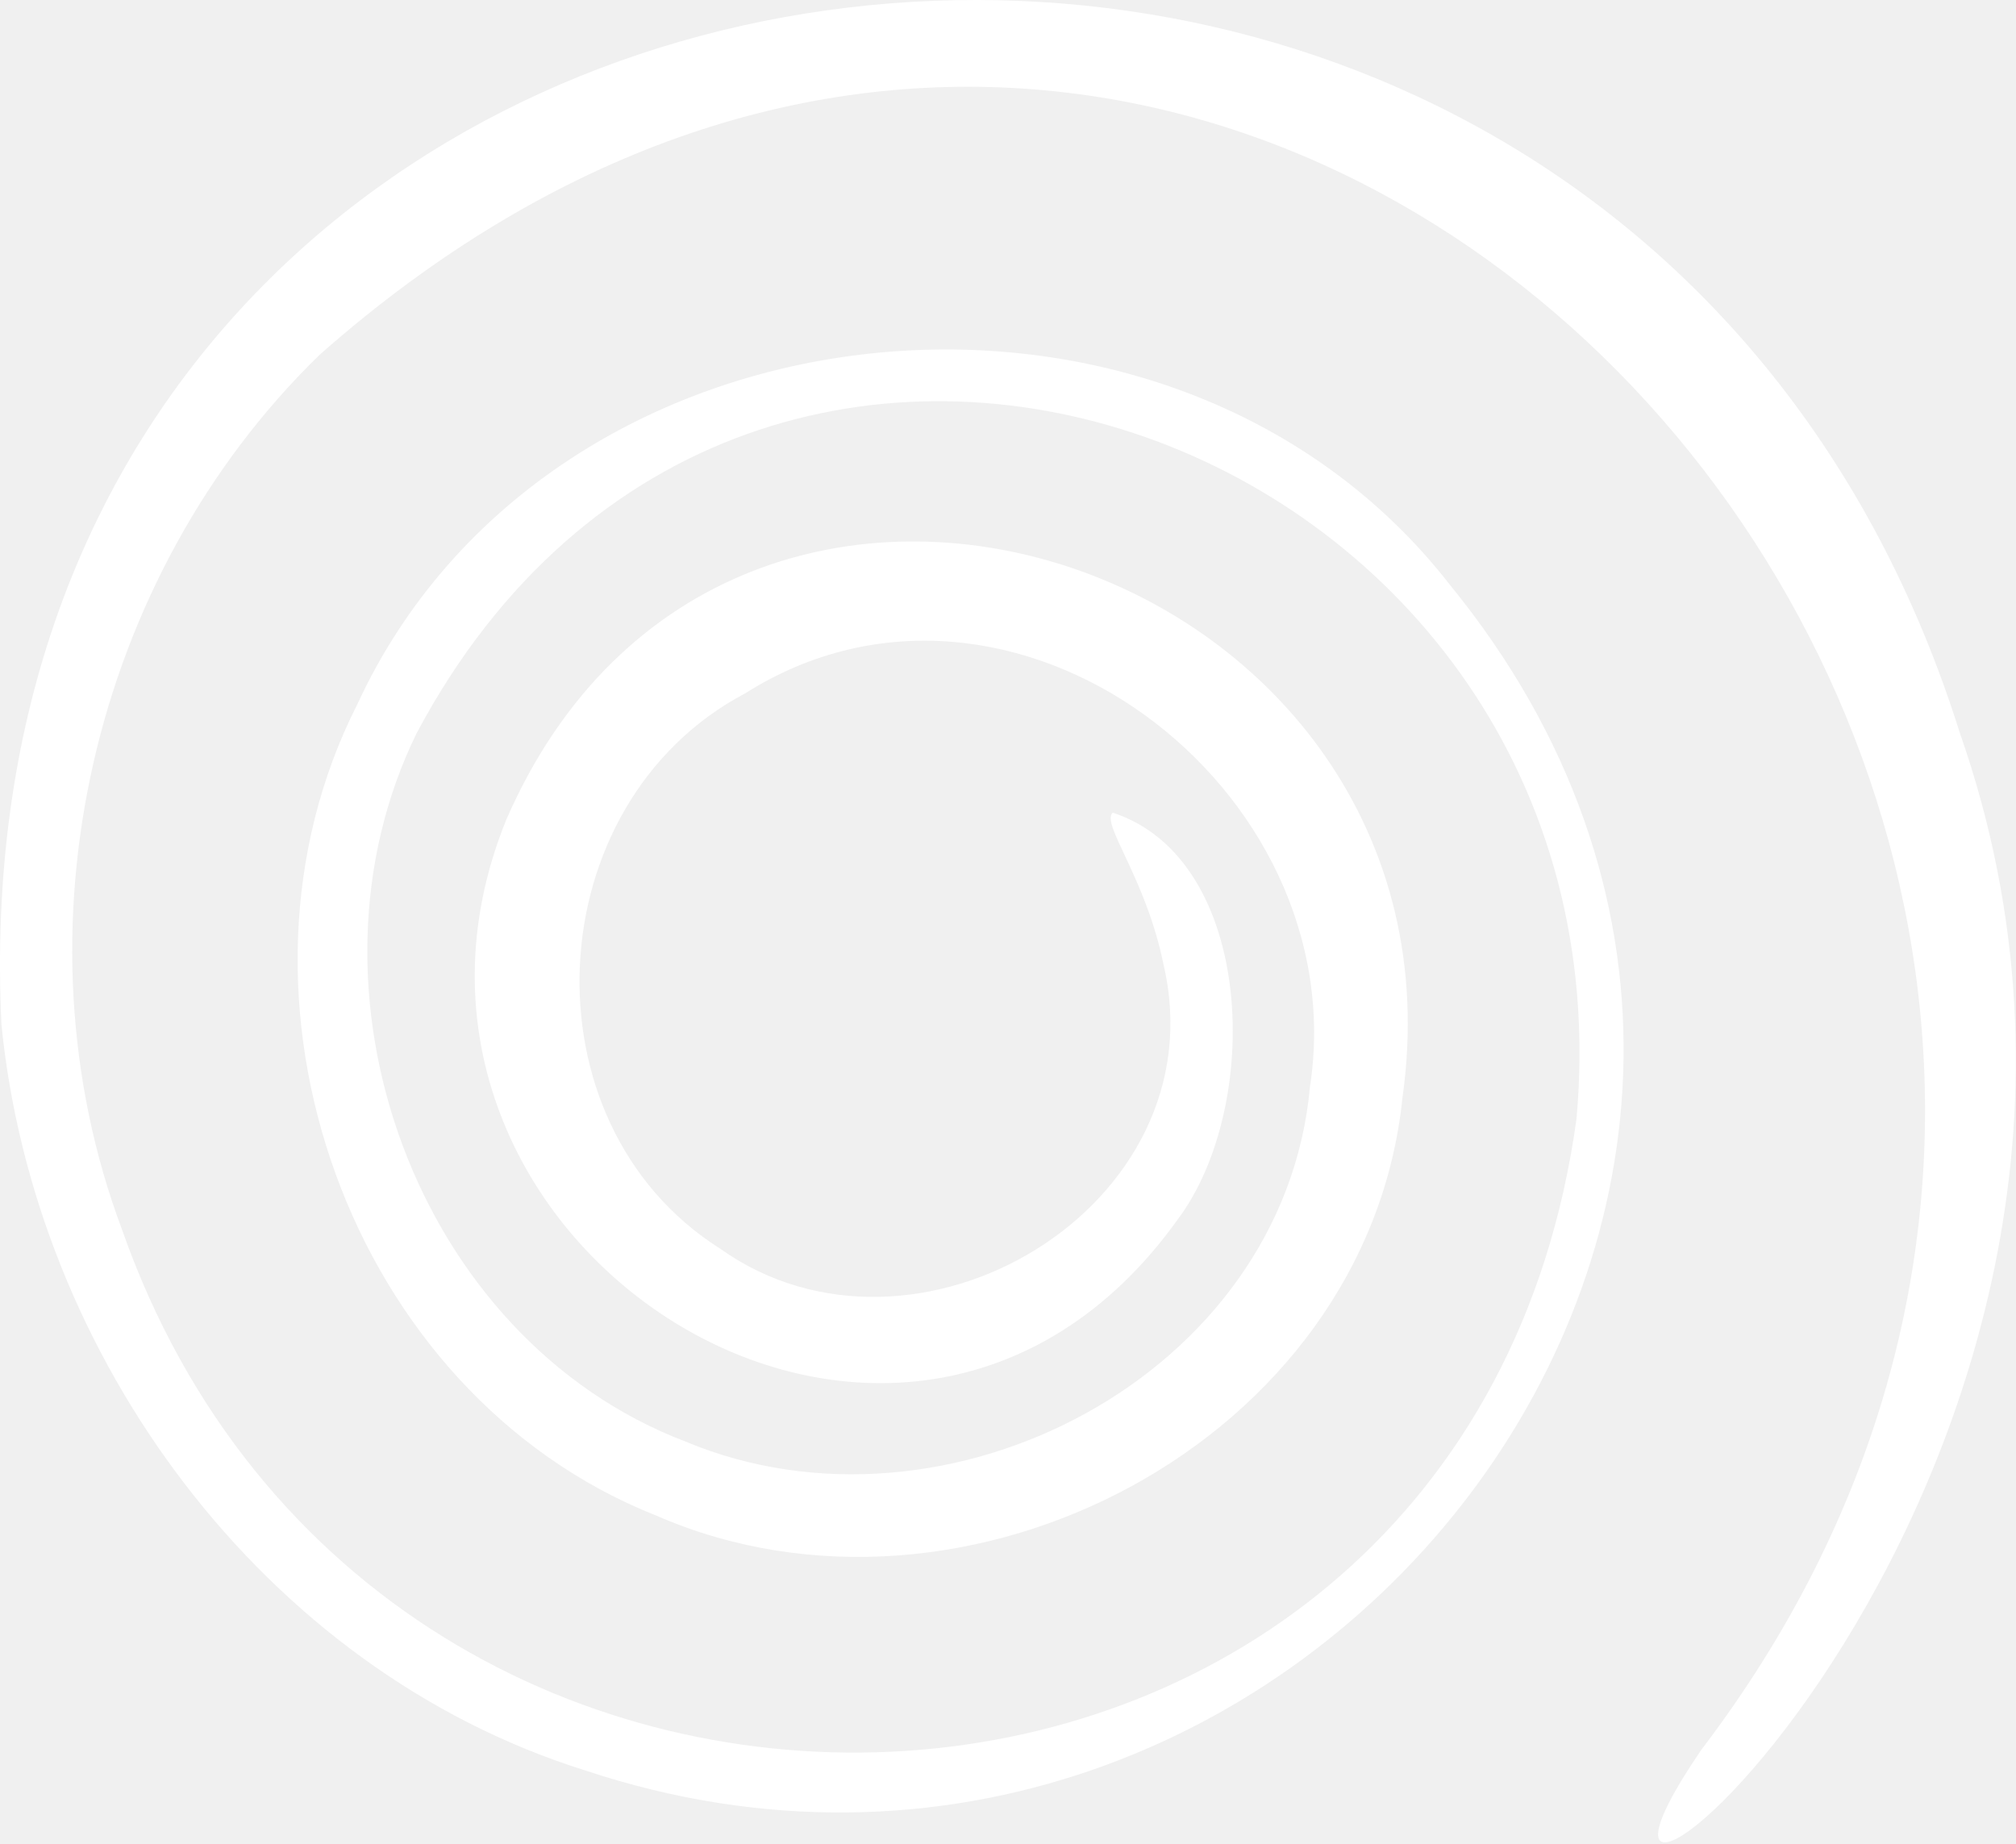
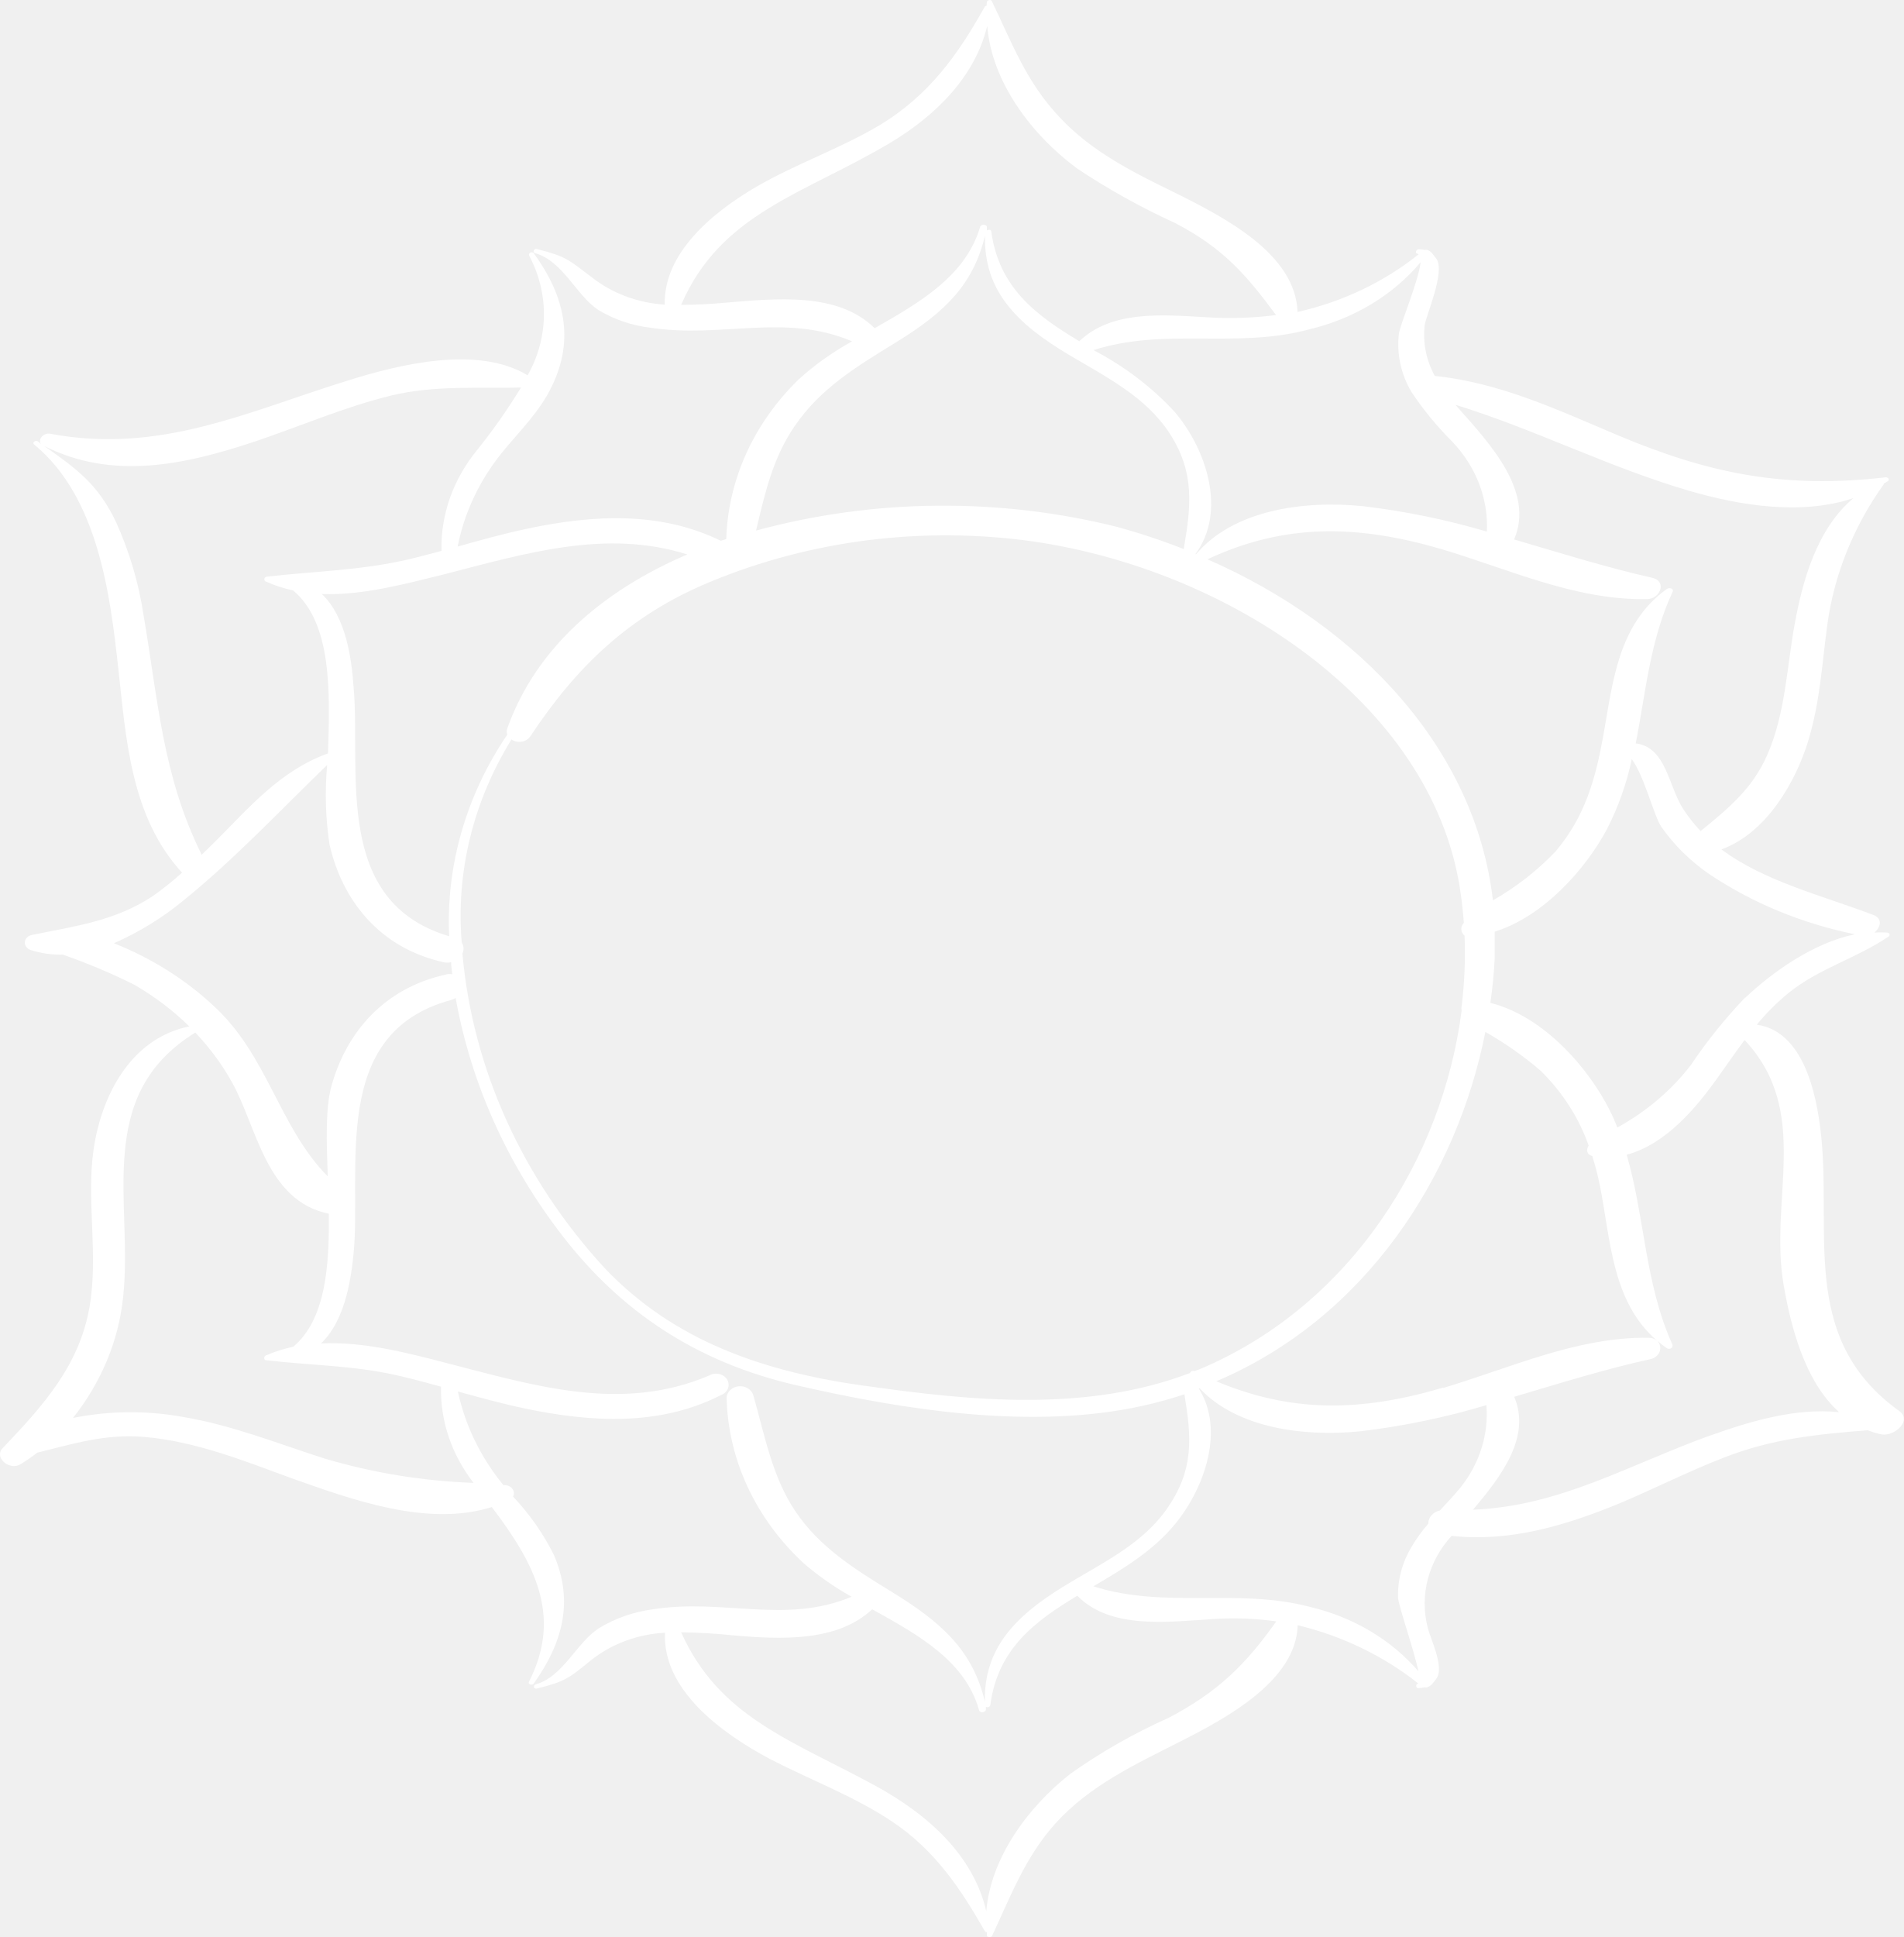
- <svg xmlns="http://www.w3.org/2000/svg" width="1251" height="1144" viewBox="0 0 1251 1144" fill="none">
-   <path d="M1055.47 1086.29C1501.4 501.474 783.042 -295.98 198.416 220.1C56.922 357.594 6.282 577.607 75.604 762.794C237.177 1223.78 910.617 1188.23 978.297 694.168C1015.92 272.662 465.244 67.048 258.617 454.862C180.117 614.862 258.117 831.048 425.564 894.728C587.31 962.291 796.577 853.666 812.87 674.595C841.37 488.915 627.564 325.968 462.444 430.275C333.256 498.463 323.257 696.702 446.818 774.902C567.63 861.027 756.952 748.964 722.072 598.902C711.134 544.714 683.134 511.59 690.446 504.339C778.884 533.088 783.697 686.526 730.697 756.966C558.884 996.899 208.004 769.341 314.27 508.472C453.084 190.472 917.084 350.032 870.27 681.286C848.458 894.472 598.697 1024.23 407.217 940.592C216.164 864.904 129.644 618.592 221.59 437.406C340.841 178.392 726.337 139.779 899.777 363.031C1206.2 738.658 805.902 1245.98 363.217 1098.78C163.03 1036.09 21.35 841.591 0.897 635.831C-34.666 -107.222 997.884 -239.289 1216.08 454.644C1377.76 916.511 916.084 1290.46 1055.52 1086.27L1055.47 1086.29Z" fill="white" />
+ <svg xmlns="http://www.w3.org/2000/svg" width="1573" height="1600" viewBox="0 0 1573 1600" fill="none">
+   <path d="M1568.99 1165.37C1489.34 1108.08 1511.92 1024.94 1505.29 944.856C1502.69 913.952 1493.76 852.314 1451.48 846.422H1451.49C1459.3 836.878 1468.14 828.041 1477.91 820.043C1503.27 799.639 1534.4 791.44 1560.63 773.427C1561.2 772.938 1561.39 772.193 1561.13 771.531C1560.86 770.87 1560.17 770.409 1559.38 770.353C1555.8 770.097 1552.21 770.097 1548.62 770.353C1553.81 766.085 1555.73 758.742 1547.76 755.752C1504.72 739.444 1457.64 728.006 1422.28 701.627C1460.14 687.882 1484.06 644.601 1493.96 612.07C1503.86 579.544 1505.39 547.957 1509.81 515.687C1515.48 474.529 1531.4 435.012 1556.4 400.006C1556.45 399.84 1556.45 399.667 1556.4 399.495L1559.77 397.444C1561.69 396.077 1559.77 394.031 1557.85 394.287C1474.84 403.847 1412.58 391.469 1336.87 359.627C1288.26 339.141 1239.64 316.084 1185.46 310.538H1185.45C1178.34 297.588 1175.45 283.125 1177.09 268.791C1177.67 261.877 1194.58 224.227 1186.7 213.638C1183.34 209.197 1182.09 207.407 1179.3 206.468C1178.72 206.256 1178.06 206.256 1177.47 206.468C1175.76 206.179 1174.03 205.979 1172.29 205.873C1169.89 205.873 1168.74 209.375 1171.33 209.63L1172.09 210.058V210.053C1143.62 232.93 1109.29 249.281 1072.08 257.69C1070.36 209.879 1012.52 179.916 970.721 159.174C935.656 142.099 901.74 125.025 875.607 97.022C847.841 67.743 836.025 35.3 819.5 0.979C818.537 -0.9 815.466 0.212 815.272 1.918C815.078 3.624 815.272 3.713 815.272 4.564H815.265C814.546 4.714 813.927 5.114 813.539 5.675C791.827 44.603 767.709 78.842 726.394 103.597C694.112 122.806 657.506 135.356 625.031 154.22C587.751 175.902 548.169 209.54 549.226 251.632C526.858 250.203 505.647 242.249 488.889 229.005C469.674 214.493 468.041 211.931 443.634 205.7C441.138 205.099 439.6 208.434 442.289 209.201C465.157 215.688 475.916 243.779 494.268 255.984C507.073 263.782 521.747 268.806 537.122 270.668C596.688 279.717 648.186 258.29 704.008 281.94C687.958 290.811 673.151 301.359 659.91 313.354C622.775 349.504 601.526 396.325 600.056 445.253L595.54 446.704C545.387 422.121 489.373 425.194 435.187 436.805C415.972 440.901 396.756 446.198 378.116 451.489V451.483C383.57 423.603 396.018 397.169 414.532 374.137C429.037 356.296 446.045 339.988 455.847 319.246C475.062 280.061 466.224 244.116 441.241 209.457C440.653 208.49 439.302 208.128 438.214 208.645C437.125 209.162 436.719 210.368 437.301 211.335C453.877 242.677 453.382 279.044 435.956 310.024C394.742 285.096 330.271 300.887 287.518 314.293C204.796 339.905 132.162 375.421 41.369 358.257C36.083 357.318 30.991 362.781 33.875 366.794L31.373 364.576C29.453 363.209 26.188 365.516 28.202 367.139C81.619 411.103 91.134 492.635 97.763 552.397C104.106 609.512 107.853 674.563 150.412 720.837C142.812 727.751 134.724 734.22 126.199 740.217C95.073 760.704 63.273 764.806 26.568 772.232C23.272 772.738 20.782 775.178 20.532 778.14C20.282 781.108 22.334 783.843 25.511 784.782C33.981 787.489 42.938 788.762 51.933 788.54C72.392 795.654 92.271 804.042 111.406 813.64C127.963 823.284 143.068 834.756 156.367 847.789C106.307 858.205 83.345 907.55 77.297 949.636C71.242 991.721 81.425 1036.54 73.932 1079.74C65.575 1127.56 36.177 1160.68 2.255 1196.11C-5.332 1203.96 7.922 1215.06 16.954 1209.51C21.758 1206.52 26.562 1203.28 30.69 1199.95C59.513 1192.95 86.128 1184.25 118.699 1186.89C161.552 1190.48 201.421 1206.61 240.909 1221.04C290.581 1238.63 353.031 1261.59 406.354 1244.86C440.269 1289.68 465.438 1333.73 437.004 1389.22C435.947 1391.36 439.787 1392.38 440.944 1390.67C464.77 1357.29 474.19 1323.06 457.758 1284.72L457.764 1284.72C449.138 1267.21 437.754 1250.88 423.943 1236.23C424.969 1234.17 424.775 1231.8 423.424 1229.89C422.073 1227.99 419.746 1226.82 417.219 1226.75H415.968L414.53 1225.05V1225.04C396.478 1202.44 384.124 1176.64 378.307 1149.4C396.558 1154.44 414.911 1159.47 433.457 1163.4C488.413 1174.93 545.002 1178.17 595.443 1152.48C598.182 1151.52 600.34 1149.56 601.366 1147.11C602.392 1144.65 602.192 1141.93 600.822 1139.6C599.446 1137.29 597.025 1135.6 594.167 1134.96C591.308 1134.32 588.274 1134.79 585.835 1136.26C513.009 1167.16 440.951 1144.37 368.413 1125.76C335.75 1117.22 299.721 1108 265.224 1109.71C283.865 1091.95 289.437 1061.22 291.934 1037.48C299.427 966.791 271.085 853.331 372.736 826.012V826.017C374.056 825.612 375.313 825.067 376.483 824.394C389.112 894.855 419.242 961.929 464.685 1020.75C512.723 1082.98 574.98 1125.16 657.8 1144.2C747.347 1164.78 852.836 1181.34 943.918 1161.28H943.911C955.671 1158.68 967.248 1155.49 978.595 1151.71C984.262 1186.63 987.34 1214.03 963.032 1247.84C942.091 1276.78 908.845 1291.89 878.102 1310.85C838.233 1335.43 812.869 1362.07 813.732 1405.44C803.549 1363.18 777.991 1340.04 736.007 1314.43C705.357 1295.73 676.923 1277.64 657.318 1248.6C637.715 1219.58 631.855 1185.35 622.247 1151.97C620.596 1147.42 615.56 1144.56 610.225 1145.12C604.896 1145.68 600.755 1149.51 600.342 1154.27C601.443 1205.43 624.187 1254.36 664.043 1291.3C676.115 1301.71 689.381 1310.98 703.625 1318.95C648.574 1341.92 597.94 1320.07 539.045 1329.37C523.42 1331.5 508.521 1336.7 495.429 1344.57C476.213 1356.61 465.642 1384.78 442.78 1391.26C440.184 1391.95 440.76 1395.45 443.549 1394.77C467.28 1388.87 470.065 1386.23 488.323 1371.37H488.317C505.212 1357.89 526.754 1349.88 549.422 1348.67C547.308 1395.45 595.153 1431.22 636.66 1453.25C669.906 1470.32 705.834 1483.81 736.865 1504.47C772.606 1528.29 793.836 1560.39 813.727 1595.23V1595.22C814.033 1595.77 814.678 1596.1 815.366 1596.08V1599.07C815.366 1600.09 819.018 1600.52 819.688 1599.07C834.869 1566.62 846.878 1534.27 871.854 1506.35C900.678 1474.59 937.57 1457.6 976.101 1438.05C1014.63 1418.51 1070.93 1387.77 1072.18 1342.44V1342.43C1109.18 1351.42 1143.32 1367.93 1171.91 1390.67C1169.41 1390.67 1169.51 1394.68 1171.91 1394.43C1173.75 1394.29 1175.57 1394.07 1177.38 1393.74C1177.94 1393.94 1178.56 1393.94 1179.11 1393.74C1182 1392.8 1183.44 1391.1 1186.7 1386.66C1193.91 1377.01 1181.22 1352.51 1179.5 1343.97C1172.85 1317.5 1180.13 1289.79 1199.29 1268.67C1247.9 1273.88 1293.34 1260.13 1337.73 1241.95C1366.56 1229.83 1394.52 1215.57 1424.2 1204.04C1464.07 1188.42 1501.07 1184.75 1543.15 1181.42C1546.93 1182.91 1550.85 1184.08 1554.87 1184.92C1565.34 1186.46 1580.23 1173.4 1568.99 1165.37ZM1441.97 823.883H1441.98C1425.31 841.33 1410.31 859.977 1397.11 879.631C1381.13 900.464 1360.41 918.087 1336.3 931.366C1334.47 926.669 1332.46 922.061 1330.15 917.448C1312.95 882.871 1275.67 839.418 1231.38 828.408C1233.11 816.202 1234.36 803.991 1234.93 791.952V769.586C1275.77 756.864 1310.54 717.167 1327.64 684.981C1337.13 666.472 1344.03 647.007 1348.2 627.016C1358.87 641.784 1366.27 673.46 1372.6 682.936L1372.61 682.93C1383.14 698.043 1396.65 711.344 1412.48 722.205C1448.15 746.038 1489.07 762.906 1532.58 771.722C1498.18 778.892 1464.46 802.88 1441.98 824.141L1441.97 823.883ZM1192.17 1146.25C1124.15 1166.31 1067.27 1167.08 1004.92 1140.96C1128.19 1088.71 1203.61 971.835 1227.24 852.399H1227.25C1243.66 861.72 1258.97 872.475 1272.98 884.498C1291.04 902.322 1304.55 923.411 1312.57 946.309C1310.45 949.383 1310.74 953.735 1315.55 954.846C1318.16 963.111 1320.31 971.487 1321.98 979.947C1330.63 1023.23 1331.59 1075.31 1369.06 1107.41C1367.25 1105.86 1364.84 1105 1362.33 1105.02C1303.53 1103.99 1246.75 1130.37 1192.28 1146.51L1192.17 1146.25ZM1394.7 405.132C1437.36 417.682 1488.57 425.874 1531.33 411.451C1500.96 437.063 1489.34 479.749 1482.81 515.432C1476.28 551.115 1475.22 589.194 1460.13 623.599C1447.83 651.773 1427.75 667.909 1405.08 686.517V686.522C1399.77 680.887 1395.01 674.861 1390.86 668.509C1378.37 649.472 1376.83 617.285 1351.47 614.04C1359.73 572.121 1363.28 528.667 1382.02 488.716C1383.17 486.154 1379.23 485.048 1377.31 486.409C1336.38 515.607 1332.44 564.696 1324.66 607.809C1318.22 643.153 1309.87 674.056 1285.36 703.17H1285.37C1270.43 718.894 1252.95 732.561 1233.49 743.722C1218.98 618.737 1123.48 517.058 997.617 461.993C1061.22 432.285 1120.69 433.136 1190.54 453.456C1245.5 469.674 1301.89 496.142 1360.88 494.864C1371.74 494.864 1377.5 480.008 1365.11 477.279C1327.26 468.742 1289.22 456.792 1250.97 445.603C1267.88 406.329 1231.76 367.234 1204.28 336.414L1202.55 334.363C1268.37 354.678 1328.42 385.671 1394.71 405.134L1394.7 405.132ZM1173.73 216.715C1171.9 232.594 1156.53 268.705 1155.76 275.793V275.798C1153.85 292.383 1157.49 309.102 1166.23 323.859C1175.88 338.355 1187.08 351.993 1199.67 364.583C1219.5 385.314 1229.8 411.932 1228.5 439.111C1195.17 429.285 1160.88 422.253 1126.08 418.112C1077.27 413.16 1019.14 421.186 988.303 457.725H987.628C1013.47 422.976 997.235 371.752 970.719 340.422C951.892 319.946 929.118 302.599 903.465 289.199C962.55 270.246 1021.35 288.343 1081.4 272.124H1081.39C1118.31 263.454 1150.82 243.923 1173.63 216.716L1173.73 216.715ZM599.474 250.007L599.48 250.013C587.289 251.186 575.035 251.78 562.775 251.803C595.634 175.734 664.332 160.366 735.714 117.852C774.914 94.29 805.945 62.021 815.654 21.38C819.307 66.967 851.394 110.592 889.825 139.105V139.111C915.358 156.118 942.448 171.198 970.815 184.188C1010.78 204.93 1029.9 227.302 1054.31 260.256C1035.22 262.69 1015.9 263.29 996.661 262.051C959.481 259.917 918.455 256.332 891.745 281.86C856.773 260.856 825.354 238.151 819.012 191.196C819.012 189.573 816.61 189.49 815.359 190.34L815.365 190.335C815.315 189.568 815.315 188.801 815.365 188.034C815.94 185.216 810.561 184.788 809.792 187.433C797.876 227.813 760.315 249.667 722.647 271.1C692.19 241.047 641.463 246.593 599.38 250.013L599.474 250.007ZM656.638 351.943C677.774 320.785 707.754 302.77 740.8 282.45C781.058 257.695 804.113 234.985 813.822 194.687C812.765 240.959 841.106 268.021 883.097 293.038C914.61 311.736 946.798 327.87 966.396 358.006C987.632 390.704 983.885 418.962 978.024 453.539C959.947 446.414 941.401 440.255 922.491 435.097C824.912 410.842 721.562 411.943 624.652 438.26C631.858 408.292 638.1 379.01 656.553 351.949L656.638 351.943ZM567.866 457.98C498.498 487.688 442.966 534.815 419.14 601.662C418.509 603.324 418.509 605.119 419.14 606.781C385.145 656.937 368.444 714.847 371.102 773.342C275.025 744.829 298.08 638.37 292.219 568.449C290.493 543.86 285.977 509.711 265.897 490.674C299.718 491.953 335.265 482.137 366.778 474.457C433.839 457.21 500.518 436.718 567.868 457.977L567.866 457.98ZM95.839 431.173C80.946 399.925 63.65 387.548 36.56 368.422C93.055 396.935 152.715 384.045 211.228 364.492C248.695 351.859 285.012 335.979 323.737 326.585C359.96 318.048 394.45 321.038 430.479 320.099H430.473C419.683 337.812 407.686 354.915 394.543 371.322C374.508 395.567 364.037 425.007 364.756 455.077C355.148 457.55 346.505 459.946 337.371 462.08C298.458 471.218 259.934 471.812 220.352 476.337V476.332C219.408 476.526 218.676 477.182 218.469 478.027C218.263 478.866 218.626 479.739 219.395 480.261C226.638 483.496 234.276 485.992 242.164 487.687C274.252 514.577 272.713 571.181 270.987 622.321C231.787 636.405 206.135 666.803 178.368 694.549L166.647 706.071C134.171 640.674 130.618 578.012 118.608 508.263C114.686 481.817 107.036 455.917 95.839 431.172L95.839 431.173ZM242.262 1112.44H242.256C234.462 1114.11 226.894 1116.51 219.681 1119.61C218.049 1120.38 217.661 1123.28 219.681 1123.54C255.805 1127.81 291.451 1127.81 327.092 1135.84C339.583 1138.66 351.975 1141.99 364.372 1145.4C363.727 1173.75 373.141 1201.55 391.275 1224.88C349.216 1223.37 307.614 1216.56 267.72 1204.64C229.289 1192.35 191.822 1177.23 151.564 1170.49H151.558C121.422 1164.95 90.302 1165.21 60.285 1171.27C83.641 1141.87 97.921 1107.55 101.699 1071.72C110.249 993.689 76.816 905.073 161.366 852.91H161.359C173.269 865.438 183.433 879.195 191.621 893.89C212.274 930.602 219.581 991.812 271.653 1002.57C272.235 1046.54 268.775 1090.25 242.255 1112.45L242.262 1112.44ZM368.026 805.104C317.391 816.287 286.266 852.659 273.969 896.623C268.784 915.065 269.741 942.383 270.798 971.752C230.06 930.344 221.509 871.868 175.971 830.377L175.965 830.372C152.678 808.74 124.875 791.337 94.106 779.148C115.035 769.911 134.357 758.038 151.464 743.888C193.735 709.739 231.496 669.359 270.31 631.881C268.314 653.763 268.959 675.774 272.236 697.534C282.707 743.377 313.263 782.906 366.293 794.773C368.401 795.29 370.621 795.29 372.729 794.773C372.729 798.102 373.304 801.348 373.692 804.677C371.797 804.416 369.858 804.533 368.019 805.016L368.026 805.104ZM714.864 1144.8C629.733 1132.93 556.619 1107.32 499.651 1047.56C431.59 973.561 390.564 882.864 382.051 787.603C383.503 784.646 383.284 781.261 381.476 778.465C376.685 720.221 390.965 661.99 422.597 610.794C424.949 612.439 427.983 613.112 430.929 612.656C433.881 612.2 436.47 610.655 438.065 608.404C475.633 551.545 519.731 508.091 587.467 480.345C670.252 446.124 762.632 434.563 852.832 447.135C1015.59 470.529 1180.94 580.146 1205.92 731.938C1207.55 741.926 1208.7 752.086 1209.47 762.329C1206.42 765.386 1206.67 770.055 1210.04 772.834C1210.83 792.293 1210.03 811.779 1207.64 831.139C1207.35 832.295 1207.35 833.49 1207.64 834.64C1191.98 956.38 1116.66 1077.27 993.102 1130.2L986.953 1132.59L986.959 1132.59C986.234 1132.29 985.402 1132.28 984.676 1132.58C983.957 1132.88 983.419 1133.45 983.213 1134.13C897.987 1166.57 803.548 1157.35 714.869 1144.72L714.864 1144.8ZM964.665 1419.36H964.659C936.148 1432.17 909.195 1447.56 884.243 1465.28C848.408 1493.46 818.528 1535.29 814.876 1578.74C804.405 1533.24 767.606 1499.17 722.834 1474.84C653.854 1437.36 594.187 1418.41 562.768 1348.32V1348.32C576.992 1348.5 591.203 1349.33 605.333 1350.8C645.785 1354.39 691.803 1356.27 720.626 1329.29C759.057 1350.63 797.487 1371.97 808.922 1412.61C809.785 1415.68 815.165 1414.4 814.589 1411.41C814.546 1410.9 814.546 1410.39 814.589 1409.88C815.284 1410.26 816.147 1410.31 816.885 1410C817.623 1409.69 818.136 1409.06 818.236 1408.34C824.385 1361.72 855.416 1339.02 890.1 1318.1C917.673 1346.27 965.135 1339.61 1003.37 1337.31L1003.38 1337.31C1020.45 1336.26 1037.59 1336.92 1054.49 1339.28C1029.51 1374.54 1006.55 1397.59 964.947 1419.27L964.665 1419.36ZM1171.9 1380.51C1149.59 1354.51 1118.2 1335.84 1082.64 1327.41C1022.02 1311.36 963.224 1329.29 903.364 1310.34C927.866 1295.91 952.841 1281.06 971.193 1258.51C995.501 1228.72 1011.93 1180.82 990.409 1146.85H991.272C1022.21 1179.88 1077.74 1186.97 1123.95 1182.27L1123.96 1182.28C1159.37 1178.06 1194.25 1170.83 1228.11 1160.68C1230.04 1184.77 1222.54 1208.72 1206.88 1228.47C1201.5 1235.12 1195.54 1241.35 1189.68 1247.67H1189.67C1183.98 1248.91 1179.99 1253.48 1180.07 1258.68C1174.82 1264.6 1170.23 1270.95 1166.33 1277.64C1158.53 1290.53 1154.66 1305.01 1155.09 1319.64C1155.18 1325.62 1168.16 1362.41 1171.9 1380.51ZM1413.34 1185.61C1346.09 1209.77 1289.12 1244.17 1216.96 1247.07C1240.98 1218.9 1265 1186.71 1251.07 1153.76C1288.64 1142.67 1326.11 1130.89 1363.58 1122.69H1363.58C1367.12 1121.96 1369.99 1119.67 1371.18 1116.61C1372.37 1113.56 1371.71 1110.18 1369.44 1107.66C1371.84 1109.71 1374.33 1111.67 1377.02 1113.55C1378.06 1114.35 1379.58 1114.41 1380.7 1113.7C1381.82 1112.99 1382.24 1111.7 1381.73 1110.57C1358.97 1060.11 1358.97 1005.13 1343.98 953.823C1376.26 945.286 1401.63 914.805 1418.73 890.733C1426.41 880.062 1433.71 869.39 1441.4 859.057C1497.13 918.39 1461.19 990.701 1473.78 1062.07C1479.44 1094.43 1490.69 1140.7 1519.51 1166.48C1483.96 1162.73 1445.82 1174 1413.34 1185.69L1413.34 1185.61Z" fill="white" />
</svg>
